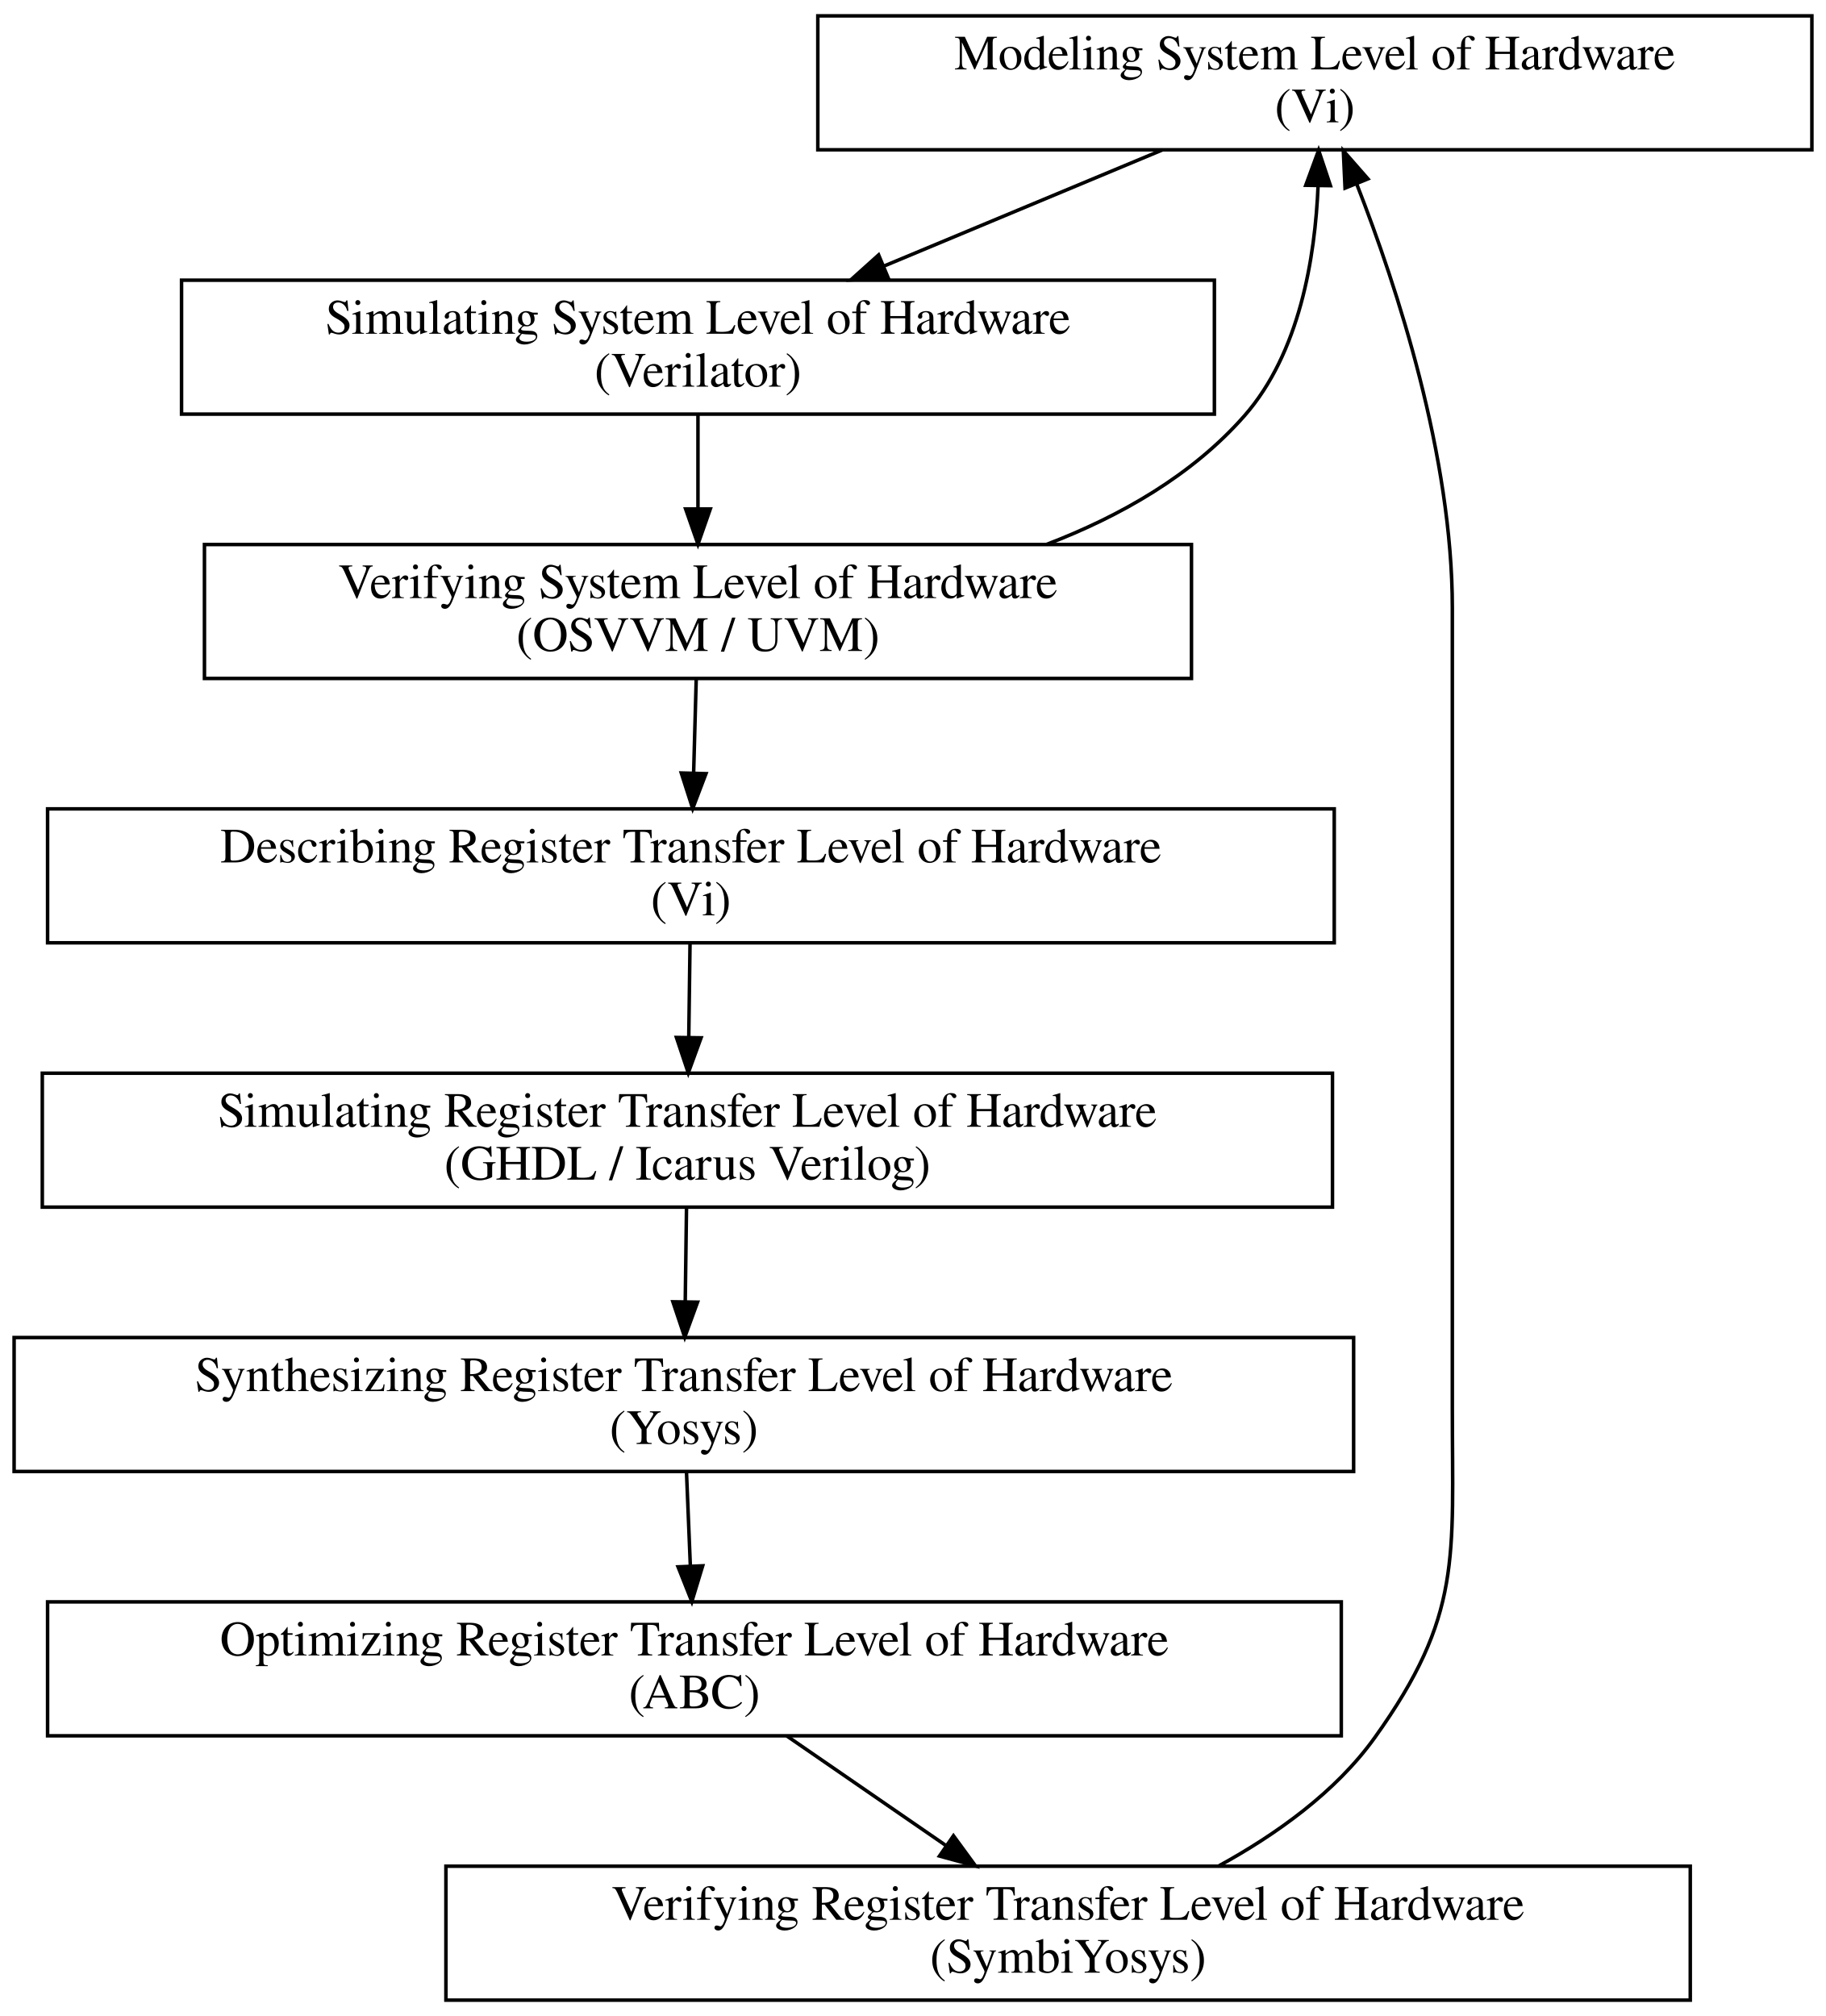
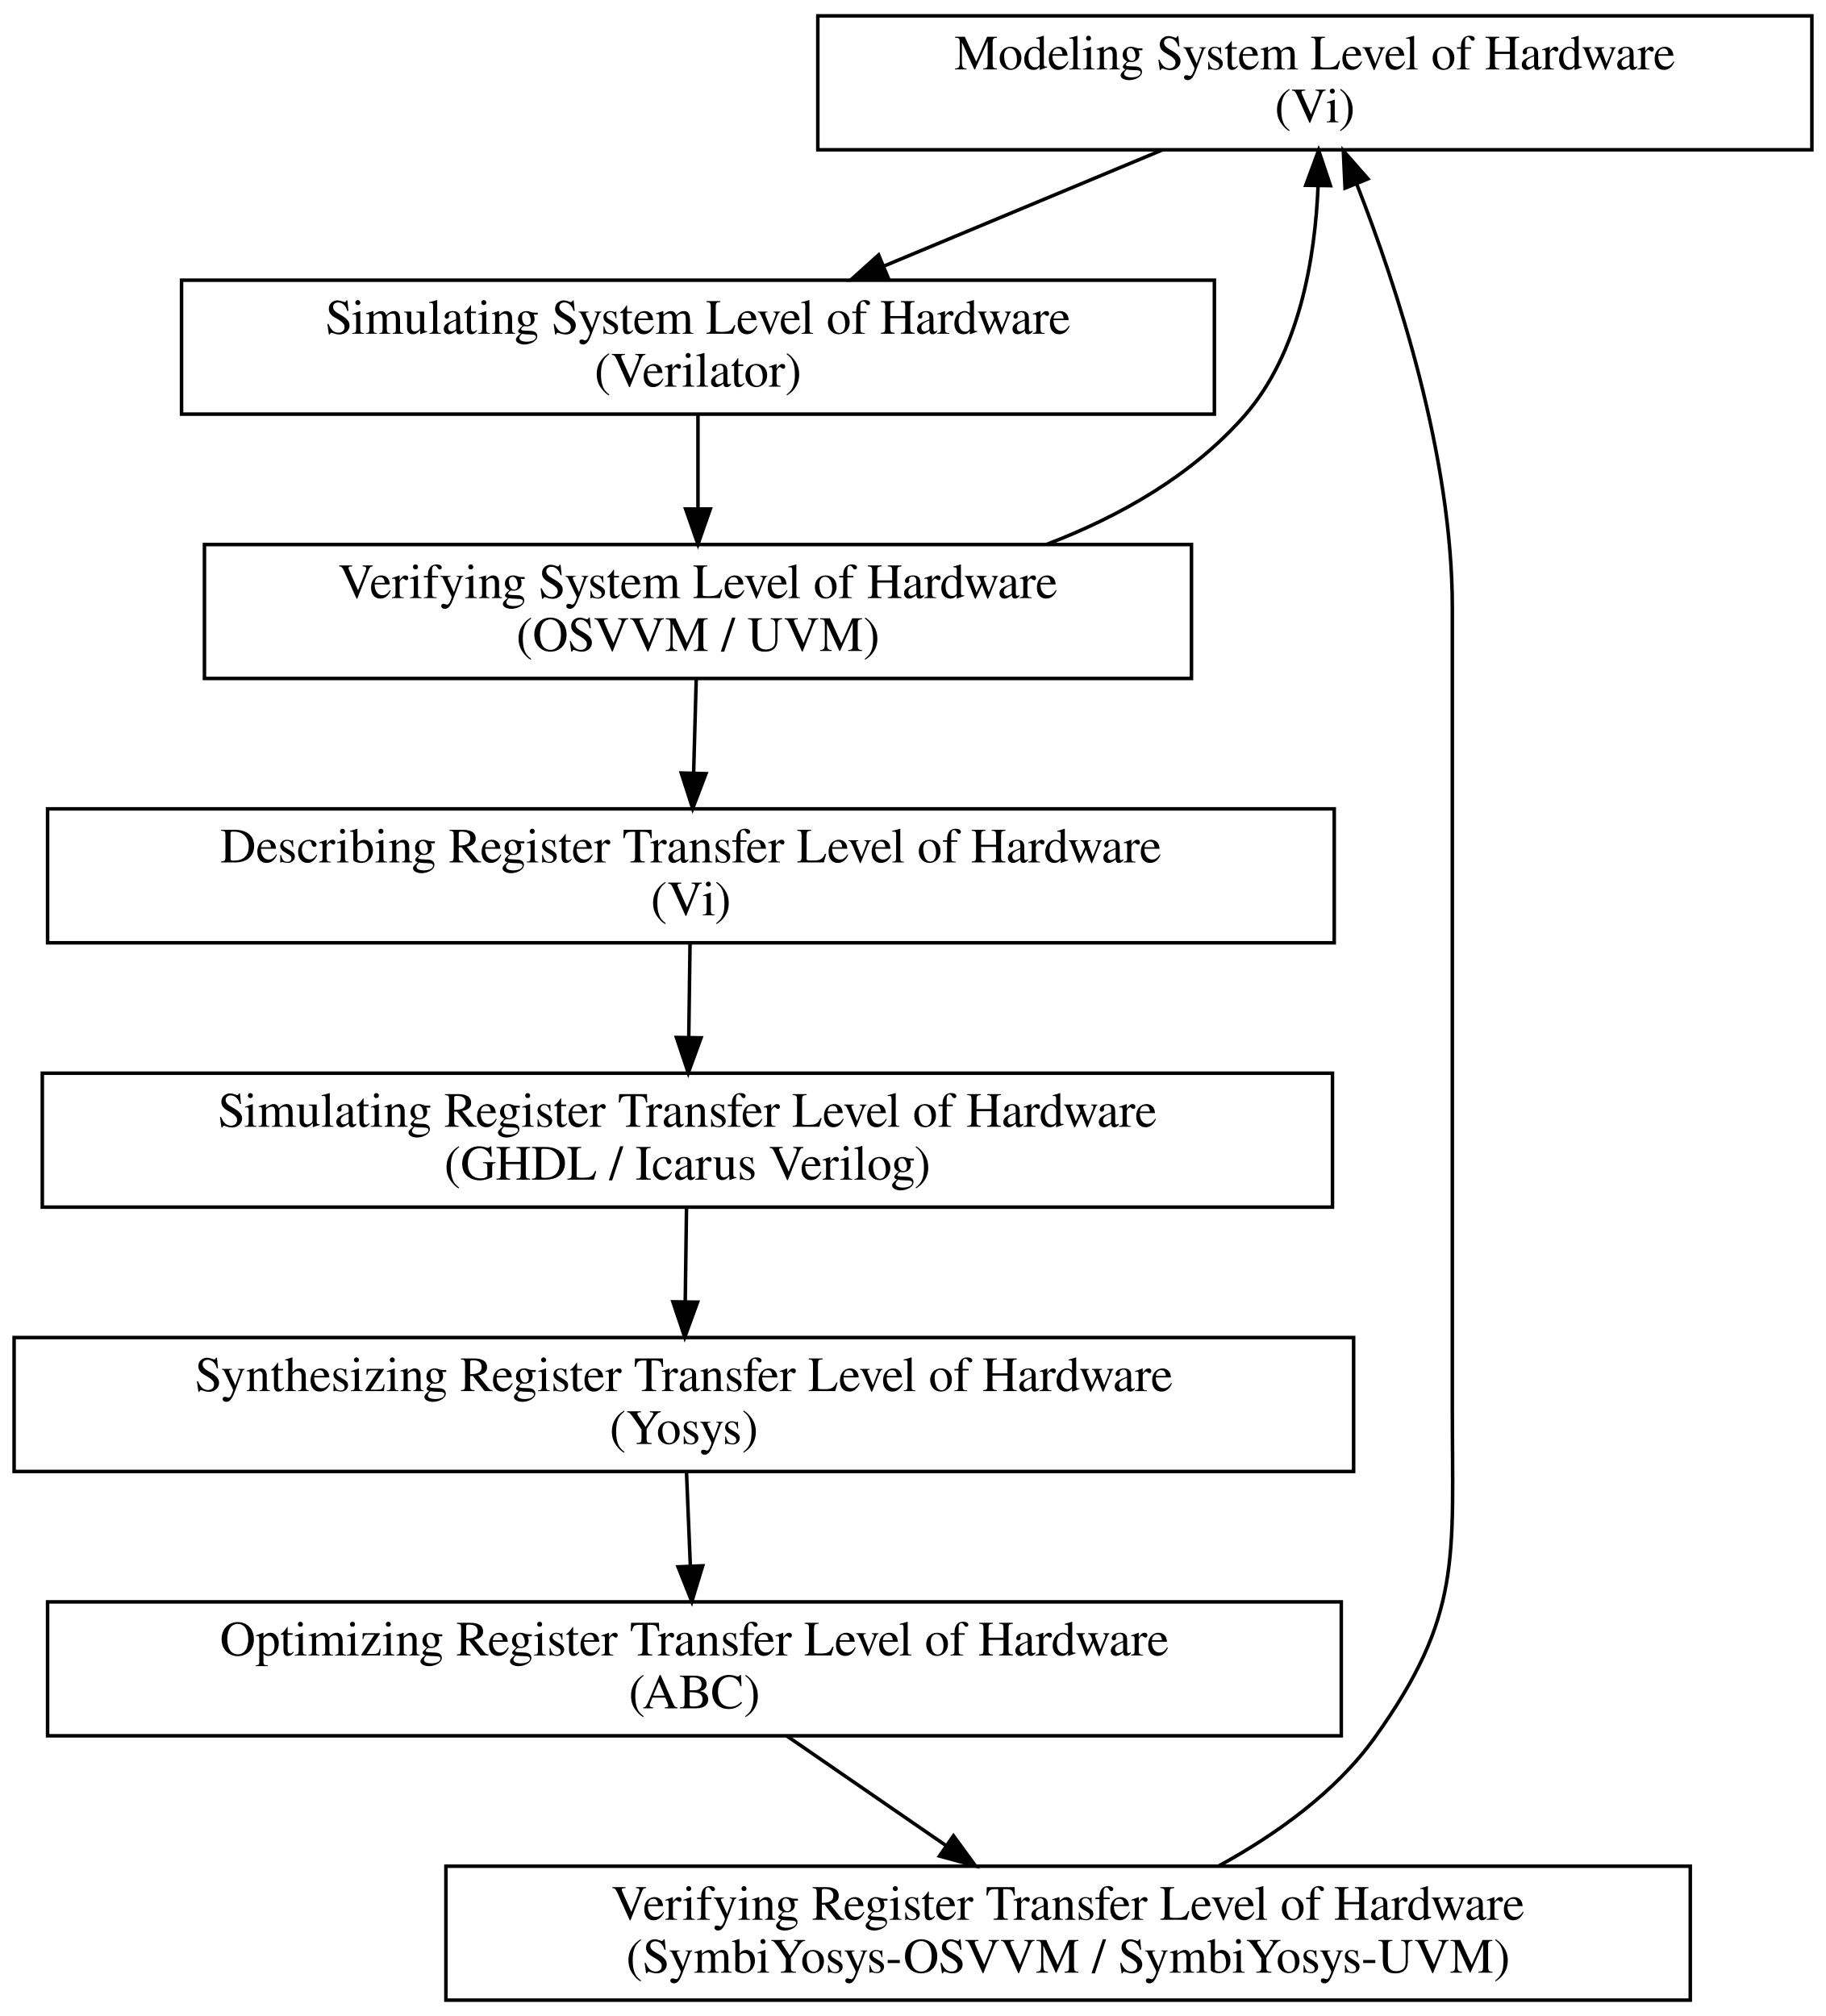
<svg xmlns="http://www.w3.org/2000/svg" width="518pt" height="572pt" viewBox="0.00 0.00 518.00 572.00">
  <g id="graph0" class="graph" transform="scale(1 1) rotate(0) translate(4 568)">
    <polygon fill="white" stroke="transparent" points="-4,4 -4,-568 514,-568 514,4 -4,4" />
    <g id="node1" class="node">
      <polygon fill="none" stroke="black" points="228,-525.5 228,-563.5 510,-563.5 510,-525.5 228,-525.5" />
      <text text-anchor="middle" x="369" y="-548.3" font-family="Times,serif" font-size="14.00">Modeling System Level of Hardware </text>
      <text text-anchor="middle" x="369" y="-533.3" font-family="Times,serif" font-size="14.00">(Vi)</text>
    </g>
    <g id="node2" class="node">
      <polygon fill="none" stroke="black" points="47.5,-450.5 47.5,-488.5 340.5,-488.5 340.5,-450.5 47.5,-450.5" />
      <text text-anchor="middle" x="194" y="-473.3" font-family="Times,serif" font-size="14.00">Simulating System Level of Hardware </text>
      <text text-anchor="middle" x="194" y="-458.3" font-family="Times,serif" font-size="14.00">(Verilator)</text>
    </g>
    <g id="edge1" class="edge">
      <path fill="none" stroke="black" d="M325.74,-525.46C301.87,-515.5 272.03,-503.05 246.79,-492.52" />
      <polygon fill="black" stroke="black" points="247.94,-489.21 237.37,-488.59 245.25,-495.67 247.94,-489.21" />
    </g>
    <g id="node3" class="node">
      <polygon fill="none" stroke="black" points="54,-375.5 54,-413.5 334,-413.5 334,-375.5 54,-375.5" />
      <text text-anchor="middle" x="194" y="-398.3" font-family="Times,serif" font-size="14.00">Verifying System Level of Hardware </text>
      <text text-anchor="middle" x="194" y="-383.3" font-family="Times,serif" font-size="14.00">(OSVVM / UVM)</text>
    </g>
    <g id="edge2" class="edge">
      <path fill="none" stroke="black" d="M194,-450.46C194,-442.38 194,-432.68 194,-423.68" />
      <polygon fill="black" stroke="black" points="197.5,-423.59 194,-413.59 190.5,-423.59 197.5,-423.59" />
    </g>
    <g id="edge8" class="edge">
      <path fill="none" stroke="black" d="M292.88,-413.53C313.91,-421.57 334.21,-433.19 349,-450 364.69,-467.83 369.09,-494.93 369.92,-515.37" />
      <polygon fill="black" stroke="black" points="366.42,-515.43 370.07,-525.37 373.42,-515.32 366.42,-515.43" />
    </g>
    <g id="node4" class="node">
      <polygon fill="none" stroke="black" points="9.5,-300.5 9.5,-338.5 374.5,-338.5 374.5,-300.5 9.5,-300.5" />
      <text text-anchor="middle" x="192" y="-323.3" font-family="Times,serif" font-size="14.00">Describing Register Transfer Level of Hardware </text>
      <text text-anchor="middle" x="192" y="-308.3" font-family="Times,serif" font-size="14.00">(Vi)</text>
    </g>
    <g id="edge3" class="edge">
      <path fill="none" stroke="black" d="M193.51,-375.46C193.28,-367.38 193.02,-357.68 192.77,-348.68" />
      <polygon fill="black" stroke="black" points="196.27,-348.49 192.5,-338.59 189.27,-348.68 196.27,-348.49" />
    </g>
    <g id="node5" class="node">
      <polygon fill="none" stroke="black" points="8,-225.5 8,-263.5 374,-263.5 374,-225.5 8,-225.5" />
      <text text-anchor="middle" x="191" y="-248.3" font-family="Times,serif" font-size="14.00">Simulating Register Transfer Level of Hardware </text>
      <text text-anchor="middle" x="191" y="-233.3" font-family="Times,serif" font-size="14.00">(GHDL / Icarus Verilog)</text>
    </g>
    <g id="edge4" class="edge">
      <path fill="none" stroke="black" d="M191.75,-300.46C191.64,-292.38 191.51,-282.68 191.39,-273.68" />
      <polygon fill="black" stroke="black" points="194.88,-273.54 191.25,-263.59 187.89,-273.64 194.88,-273.54" />
    </g>
    <g id="node6" class="node">
      <polygon fill="none" stroke="black" points="0,-150.5 0,-188.5 380,-188.5 380,-150.5 0,-150.5" />
      <text text-anchor="middle" x="190" y="-173.3" font-family="Times,serif" font-size="14.00">Synthesizing Register Transfer Level of Hardware </text>
      <text text-anchor="middle" x="190" y="-158.3" font-family="Times,serif" font-size="14.00">(Yosys)</text>
    </g>
    <g id="edge5" class="edge">
      <path fill="none" stroke="black" d="M190.75,-225.46C190.64,-217.38 190.51,-207.68 190.39,-198.68" />
      <polygon fill="black" stroke="black" points="193.88,-198.54 190.25,-188.59 186.89,-198.64 193.88,-198.54" />
    </g>
    <g id="node7" class="node">
      <polygon fill="none" stroke="black" points="9.5,-75.5 9.5,-113.5 376.5,-113.5 376.5,-75.5 9.5,-75.5" />
      <text text-anchor="middle" x="193" y="-98.3" font-family="Times,serif" font-size="14.00">Optimizing Register Transfer Level of Hardware </text>
      <text text-anchor="middle" x="193" y="-83.3" font-family="Times,serif" font-size="14.00">(ABC)</text>
    </g>
    <g id="edge6" class="edge">
      <path fill="none" stroke="black" d="M190.74,-150.46C191.07,-142.38 191.47,-132.68 191.84,-123.68" />
      <polygon fill="black" stroke="black" points="195.34,-123.73 192.26,-113.59 188.35,-123.44 195.34,-123.73" />
    </g>
    <g id="node8" class="node">
      <polygon fill="none" stroke="black" points="122.5,-0.5 122.5,-38.5 475.5,-38.5 475.5,-0.5 122.5,-0.5" />
      <text text-anchor="middle" x="299" y="-23.3" font-family="Times,serif" font-size="14.00">Verifying Register Transfer Level of Hardware </text>
-       <text text-anchor="middle" x="299" y="-8.3" font-family="Times,serif" font-size="14.00">(SymbiYosys)</text>
+       <text text-anchor="middle" x="299" y="-8.3" font-family="Times,serif" font-size="14.00">(SymbiYosys-OSVVM / SymbiYosys-UVM)</text>
    </g>
    <g id="edge7" class="edge">
      <path fill="none" stroke="black" d="M219.2,-75.46C232.83,-66.07 249.68,-54.47 264.37,-44.35" />
      <polygon fill="black" stroke="black" points="266.48,-47.14 272.73,-38.59 262.51,-41.38 266.48,-47.14" />
    </g>
    <g id="edge9" class="edge">
      <path fill="none" stroke="black" d="M341.83,-38.63C357.88,-47.43 374.9,-59.49 386,-75 410.84,-109.72 408,-125.81 408,-168.5 408,-395.5 408,-395.5 408,-395.5 408,-438.52 392.4,-486.33 380.93,-515.65" />
      <polygon fill="black" stroke="black" points="377.57,-514.63 377.08,-525.22 384.06,-517.25 377.57,-514.63" />
    </g>
  </g>
</svg>
